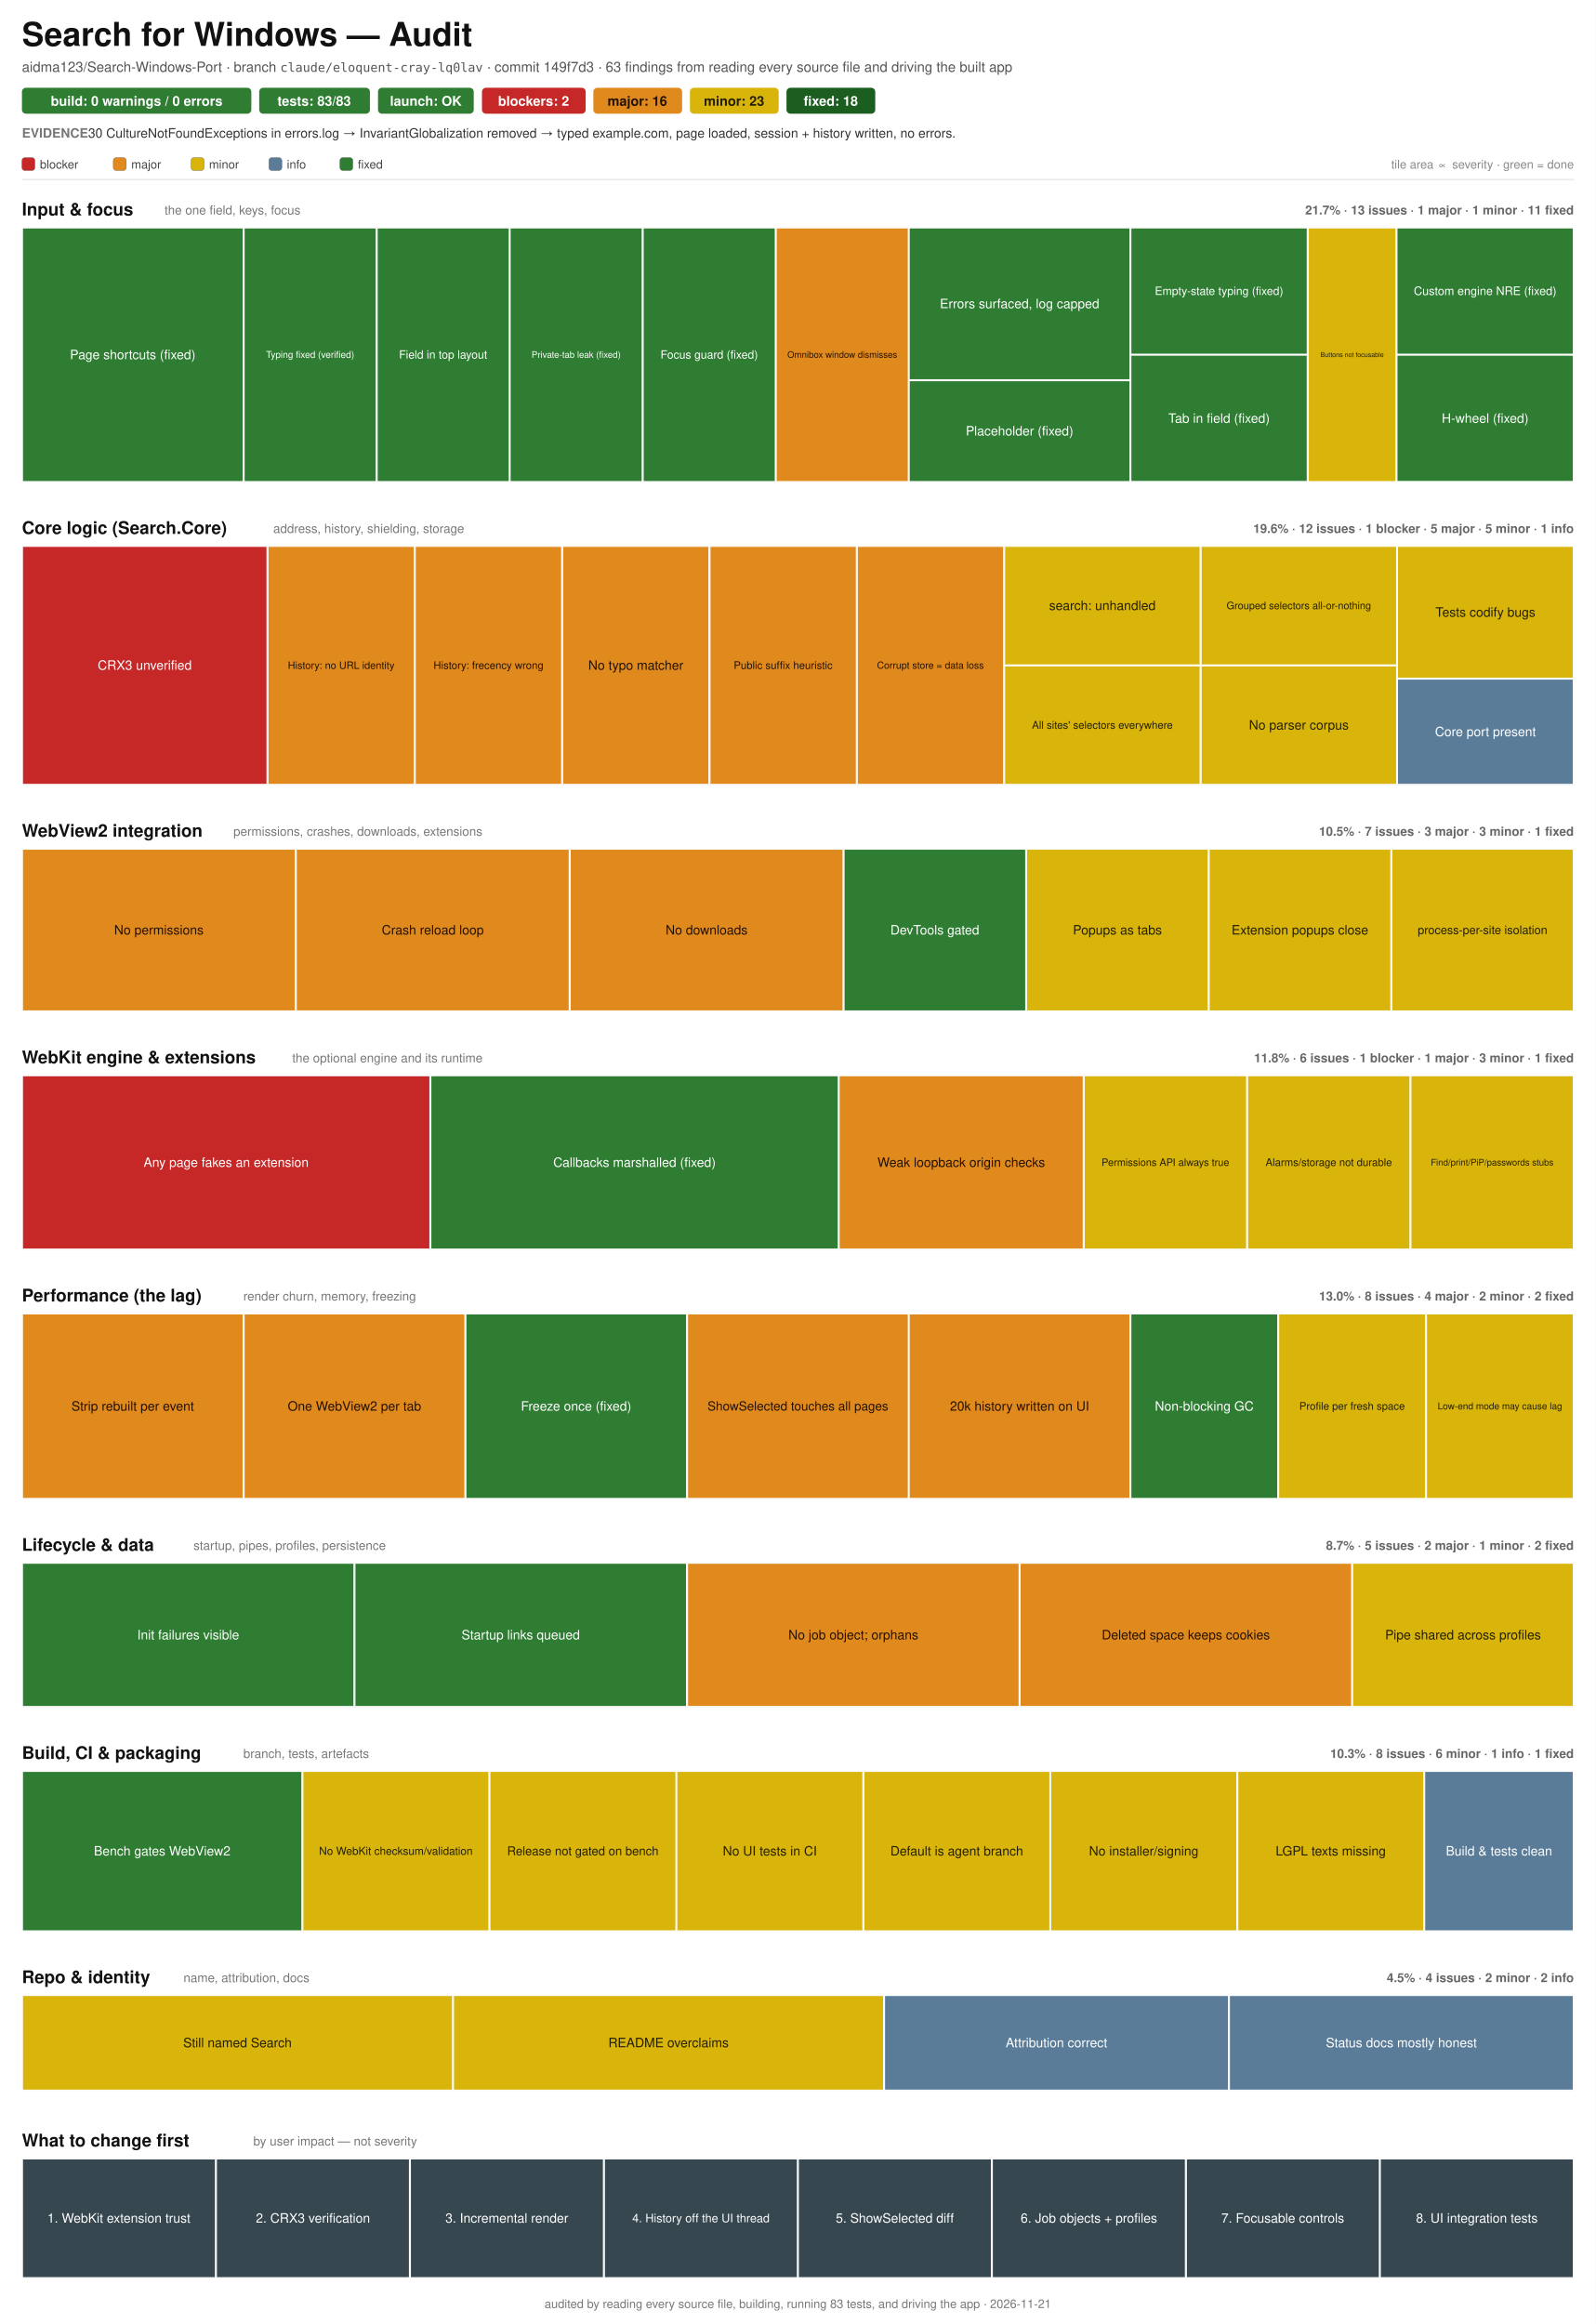
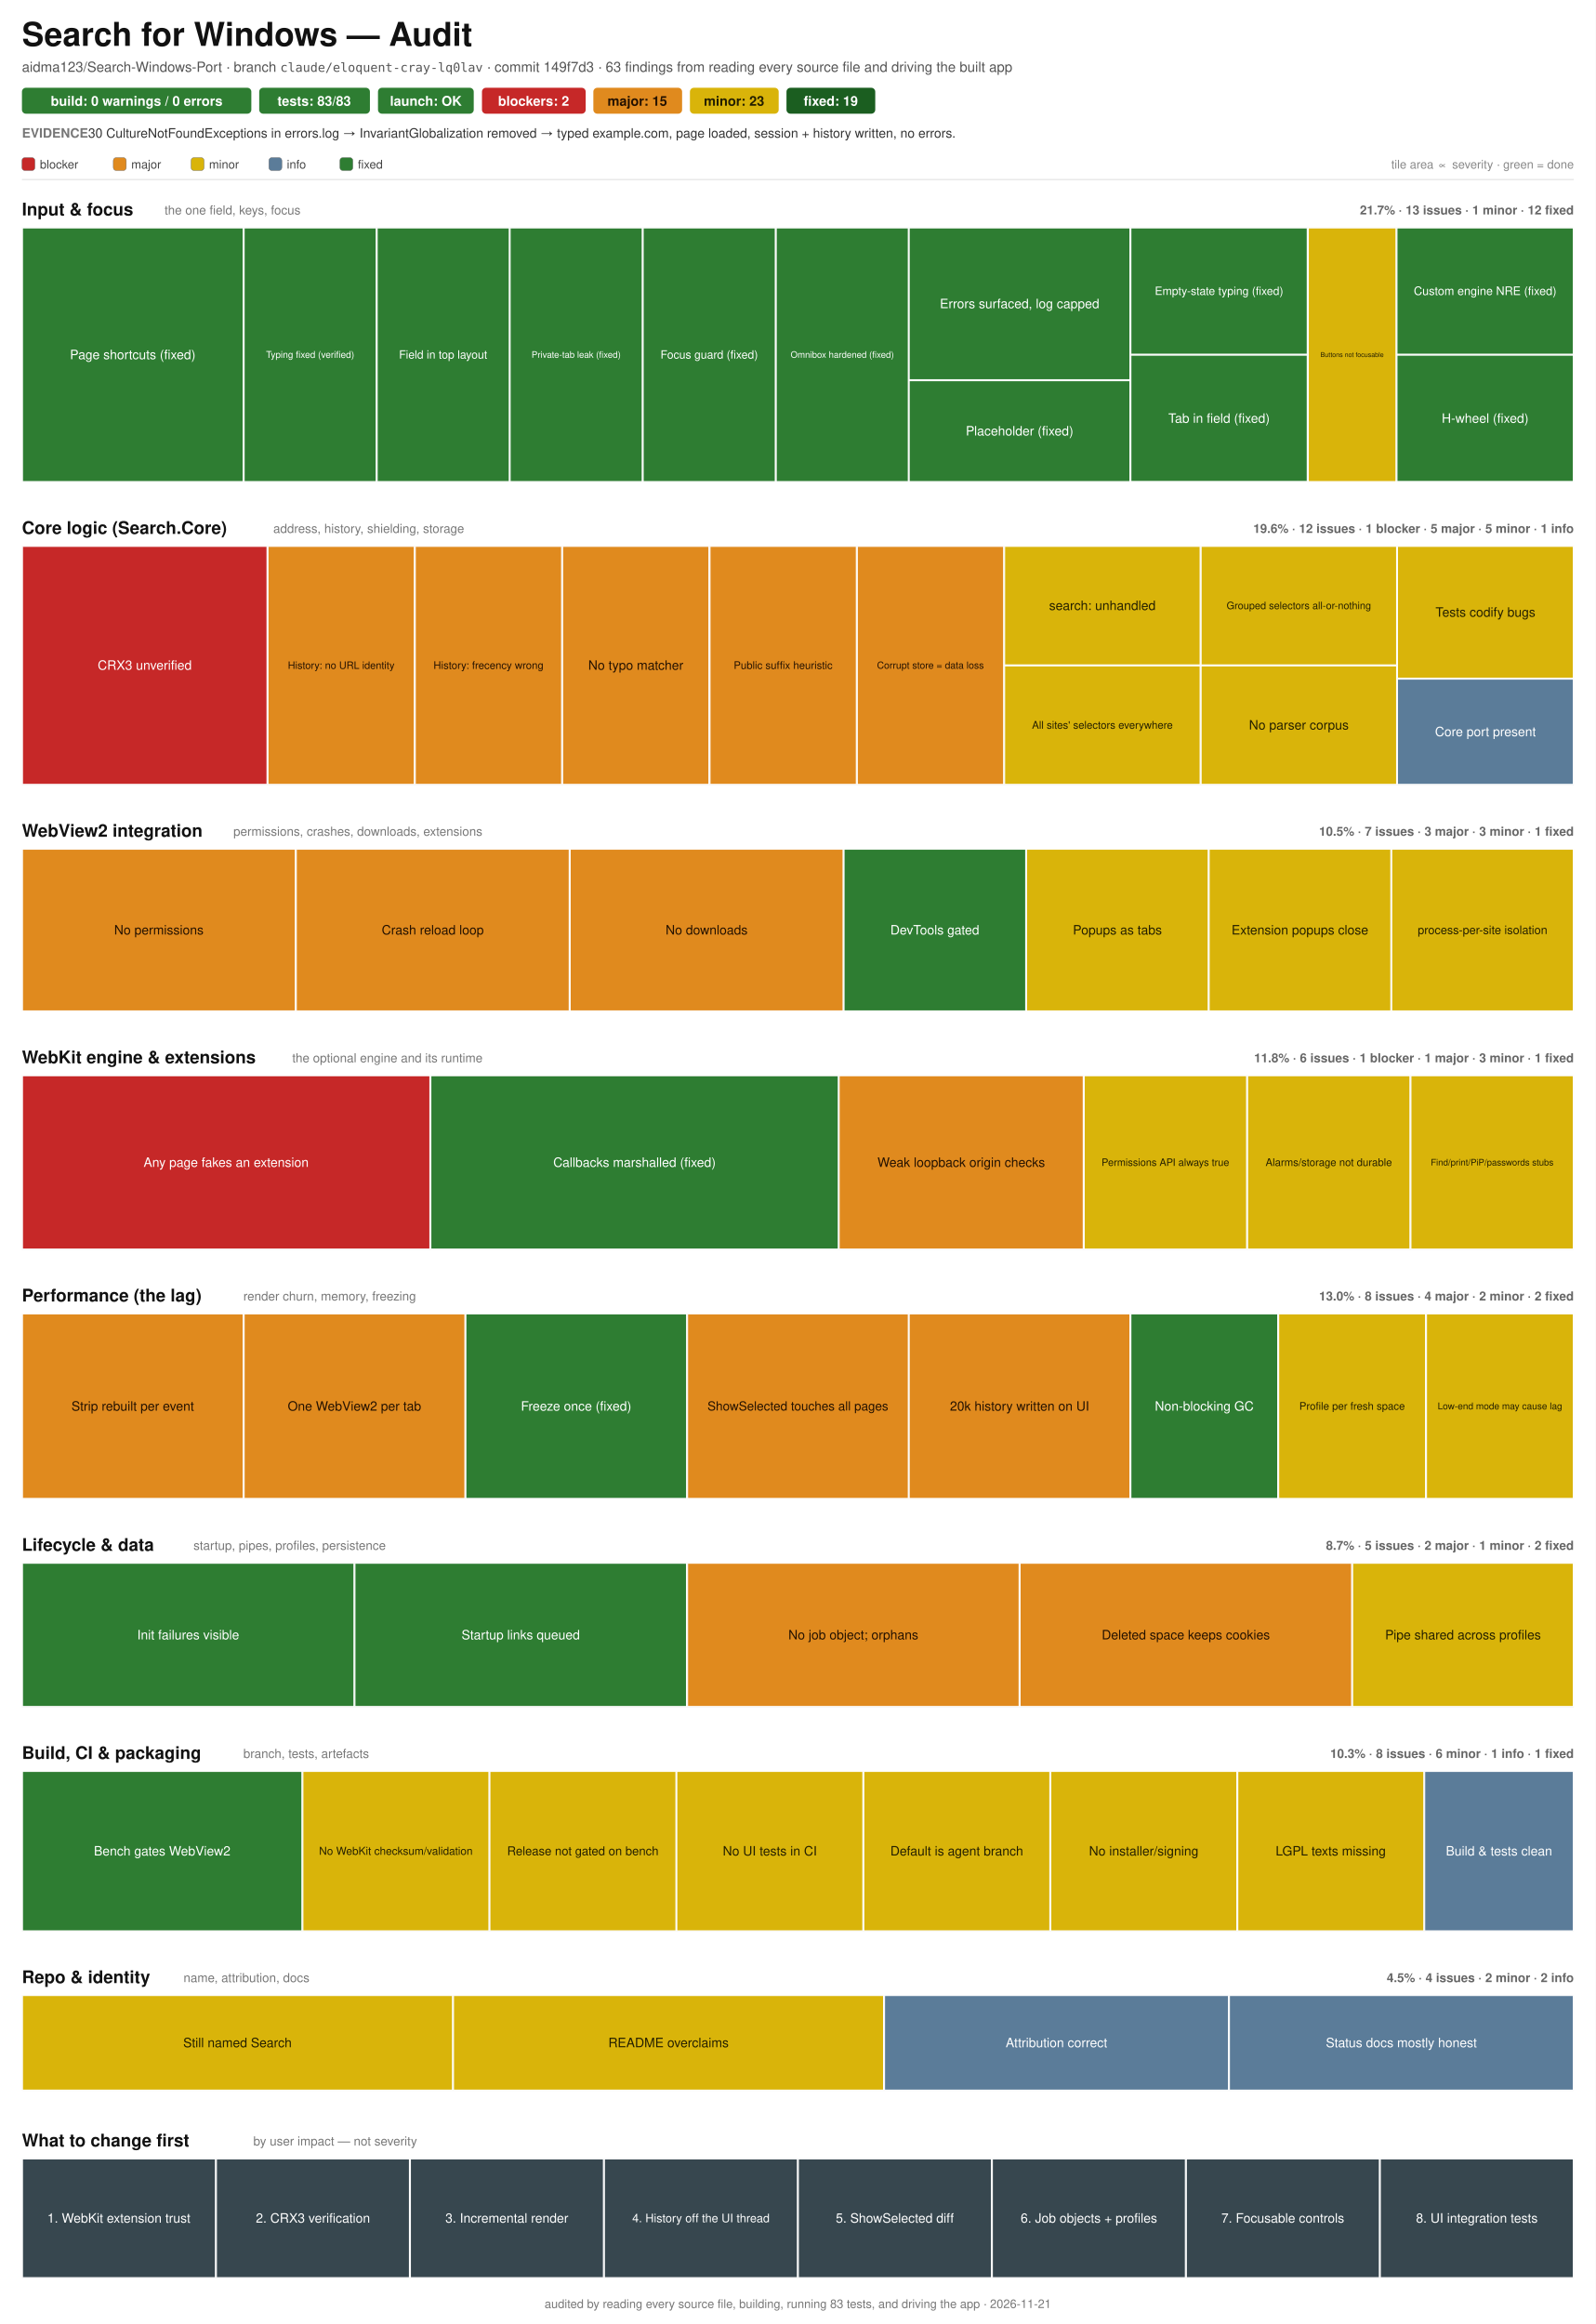
<svg xmlns="http://www.w3.org/2000/svg" width="1600" height="2330" viewBox="0 0 1600 2330" font-family="Segoe UI, Helvetica, Arial, sans-serif">
  <rect width="1600" height="2330" fill="#ffffff" />
  <text x="22" y="46" font-size="33" font-weight="bold" fill="#111">Search for Windows — Audit</text>
  <text x="22" y="72" font-size="14" fill="#555">aidma123/Search-Windows-Port · branch <tspan font-family="Consolas, 'Cascadia Mono', monospace" font-size="12.5">claude/eloquent-cray-lq0lav</tspan> · commit 149f7d3 · 63 findings from reading every source file and driving the built app</text>
  <rect x="22" y="88" width="230" height="26" rx="4" fill="#2e7d32" />
  <text x="137" y="106" font-size="13.5" font-weight="bold" fill="#fff" text-anchor="middle">build: 0 warnings / 0 errors</text>
  <rect x="259.9" y="88" width="111" height="26" rx="4" fill="#2e7d32" />
  <text x="315" y="106" font-size="13.5" font-weight="bold" fill="#fff" text-anchor="middle">tests: 83/83</text>
  <rect x="379.0" y="88" width="96" height="26" rx="4" fill="#2e7d32" />
  <text x="427" y="106" font-size="13.5" font-weight="bold" fill="#fff" text-anchor="middle">launch: OK</text>
  <rect x="483.25" y="88" width="104" height="26" rx="4" fill="#c62828" />
  <text x="535" y="106" font-size="13.5" font-weight="bold" fill="#fff" text-anchor="middle">blockers: 2</text>
  <rect x="594.925" y="88" width="89" height="26" rx="4" fill="#e08a1e" />
-   <text x="639" y="106" font-size="13.5" font-weight="bold" fill="#241100" text-anchor="middle">major: 16</text>
+   <text x="639" y="106" font-size="13.5" font-weight="bold" fill="#241100" text-anchor="middle">major: 15</text>
  <rect x="691.75" y="88" width="89" height="26" rx="4" fill="#d9b40a" />
  <text x="736" y="106" font-size="13.5" font-weight="bold" fill="#241f00" text-anchor="middle">minor: 23</text>
  <rect x="788.575" y="88" width="89" height="26" rx="4" fill="#1b5e20" />
-   <text x="833" y="106" font-size="13.5" font-weight="bold" fill="#fff" text-anchor="middle">fixed: 18</text>
+   <text x="833" y="106" font-size="13.5" font-weight="bold" fill="#fff" text-anchor="middle">fixed: 19</text>
  <text x="22" y="138" font-size="13" fill="#333">
    <tspan font-weight="bold" fill="#777">EVIDENCE  </tspan>30 CultureNotFoundExceptions in errors.log → InvariantGlobalization removed → typed example.com, page loaded, session + history written, no errors.</text>
  <rect x="22" y="158" width="13" height="13" rx="3" fill="#c62828" stroke="#666" stroke-width="0.4" />
  <text x="40" y="169" font-size="12" fill="#444">blocker</text>
  <rect x="113.6" y="158" width="13" height="13" rx="3" fill="#e08a1e" stroke="#666" stroke-width="0.4" />
  <text x="131.6" y="169" font-size="12" fill="#444">major</text>
  <rect x="191.6" y="158" width="13" height="13" rx="3" fill="#d9b40a" stroke="#666" stroke-width="0.4" />
  <text x="209.6" y="169" font-size="12" fill="#444">minor</text>
  <rect x="269.6" y="158" width="13" height="13" rx="3" fill="#5b7c99" stroke="#666" stroke-width="0.4" />
  <text x="287.6" y="169" font-size="12" fill="#444">info</text>
  <rect x="340.8" y="158" width="13" height="13" rx="3" fill="#2e7d32" stroke="#666" stroke-width="0.4" />
  <text x="358.8" y="169" font-size="12" fill="#444">fixed</text>
  <text x="1578" y="169" font-size="12" fill="#888" text-anchor="end">tile area ∝ severity · green = done</text>
  <line x1="22" y1="180" x2="1578" y2="180" stroke="#e0e0e0" />
  <text x="22" y="216" font-size="17.5" font-weight="bold" fill="#111">Input &amp; focus</text>
  <text x="165" y="215" font-size="12.5" fill="#777">the one field, keys, focus</text>
-   <text x="1578" y="215" font-size="12.5" font-weight="bold" fill="#666" text-anchor="end">21.7% · 13 issues · 1 major · 1 minor · 11 fixed</text>
+   <text x="1578" y="215" font-size="12.5" font-weight="bold" fill="#666" text-anchor="end">21.7% · 13 issues · 1 minor · 12 fixed</text>
  <rect x="22" y="228" width="1556" height="255" fill="#efefef" />
  <rect x="22.5" y="228.5" width="221.3" height="254.3" fill="#2e7d32" stroke="#ffffff" stroke-width="1" />
  <text x="133.1" y="360.1" font-size="13.0" fill="#ffffff" text-anchor="middle">Page shortcuts (fixed)</text>
  <rect x="244.8" y="228.5" width="132.4" height="254.3" fill="#2e7d32" stroke="#ffffff" stroke-width="1" />
  <text x="311.0" y="358.8" font-size="9.4" fill="#ffffff" text-anchor="middle">Typing fixed (verified)</text>
  <rect x="378.2" y="228.5" width="132.4" height="254.3" fill="#2e7d32" stroke="#ffffff" stroke-width="1" />
  <text x="444.3" y="359.5" font-size="11.4" fill="#ffffff" text-anchor="middle">Field in top layout</text>
  <rect x="511.5" y="228.5" width="132.4" height="254.3" fill="#2e7d32" stroke="#ffffff" stroke-width="1" />
  <text x="577.7" y="358.7" font-size="9.0" fill="#ffffff" text-anchor="middle">Private-tab leak (fixed)</text>
  <rect x="644.9" y="228.5" width="132.4" height="254.3" fill="#2e7d32" stroke="#ffffff" stroke-width="1" />
  <text x="711.1" y="359.5" font-size="11.4" fill="#ffffff" text-anchor="middle">Focus guard (fixed)</text>
-   <rect x="778.3" y="228.5" width="132.4" height="254.3" fill="#e08a1e" stroke="#ffffff" stroke-width="1" />
-   <text x="844.5" y="358.7" font-size="9.0" fill="#241100" text-anchor="middle">Omnibox window dismisses</text>
+   <rect x="778.3" y="228.5" width="132.4" height="254.3" fill="#2e7d32" stroke="#ffffff" stroke-width="1" />
+   <text x="844.5" y="358.7" font-size="9.0" fill="#ffffff" text-anchor="middle">Omnibox hardened (fixed)</text>
  <rect x="911.6" y="228.5" width="221.3" height="152.2" fill="#2e7d32" stroke="#ffffff" stroke-width="1" />
  <text x="1022.3" y="309.0" font-size="13.0" fill="#ffffff" text-anchor="middle">Errors surfaced, log capped</text>
  <rect x="911.6" y="381.7" width="221.3" height="101.1" fill="#2e7d32" stroke="#ffffff" stroke-width="1" />
  <text x="1022.3" y="436.6" font-size="13.0" fill="#ffffff" text-anchor="middle">Placeholder (fixed)</text>
  <rect x="1133.9" y="228.5" width="176.8" height="126.6" fill="#2e7d32" stroke="#ffffff" stroke-width="1" />
  <text x="1222.3" y="295.7" font-size="11.4" fill="#ffffff" text-anchor="middle">Empty-state typing (fixed)</text>
  <rect x="1133.9" y="356.1" width="176.8" height="126.6" fill="#2e7d32" stroke="#ffffff" stroke-width="1" />
  <text x="1222.3" y="423.9" font-size="13.0" fill="#ffffff" text-anchor="middle">Tab in field (fixed)</text>
  <rect x="1311.8" y="228.5" width="87.9" height="254.3" fill="#d9b40a" stroke="#ffffff" stroke-width="1" />
  <text x="1355.7" y="357.9" font-size="6.6" fill="#241f00" text-anchor="middle">Buttons not focusable</text>
  <rect x="1400.7" y="228.5" width="176.8" height="126.6" fill="#2e7d32" stroke="#ffffff" stroke-width="1" />
  <text x="1489.1" y="295.8" font-size="11.8" fill="#ffffff" text-anchor="middle">Custom engine NRE (fixed)</text>
  <rect x="1400.7" y="356.1" width="176.8" height="126.6" fill="#2e7d32" stroke="#ffffff" stroke-width="1" />
  <text x="1489.1" y="423.9" font-size="13.0" fill="#ffffff" text-anchor="middle">H-wheel (fixed)</text>
  <text x="22" y="535.285" font-size="17.5" font-weight="bold" fill="#111">Core logic (Search.Core)</text>
  <text x="274" y="534.285" font-size="12.5" fill="#777">address, history, shielding, storage</text>
  <text x="1578" y="534.285" font-size="12.5" font-weight="bold" fill="#666" text-anchor="end">19.6% · 12 issues · 1 blocker · 5 major · 5 minor · 1 info</text>
  <rect x="22" y="547.285" width="1556" height="240" fill="#efefef" />
  <rect x="22.5" y="547.8" width="245.2" height="238.6" fill="#c62828" stroke="#ffffff" stroke-width="1" />
  <text x="145.1" y="671.5" font-size="13.0" fill="#ffffff" text-anchor="middle">CRX3 unverified</text>
  <rect x="268.7" y="547.8" width="146.7" height="238.6" fill="#e08a1e" stroke="#ffffff" stroke-width="1" />
  <text x="342.1" y="670.6" font-size="10.2" fill="#241100" text-anchor="middle">History: no URL identity</text>
  <rect x="416.4" y="547.8" width="146.7" height="238.6" fill="#e08a1e" stroke="#ffffff" stroke-width="1" />
  <text x="489.8" y="670.7" font-size="10.6" fill="#241100" text-anchor="middle">History: frecency wrong</text>
  <rect x="564.1" y="547.8" width="146.7" height="238.6" fill="#e08a1e" stroke="#ffffff" stroke-width="1" />
  <text x="637.5" y="671.5" font-size="13.0" fill="#241100" text-anchor="middle">No typo matcher</text>
  <rect x="711.9" y="547.8" width="146.7" height="238.6" fill="#e08a1e" stroke="#ffffff" stroke-width="1" />
  <text x="785.2" y="670.7" font-size="10.6" fill="#241100" text-anchor="middle">Public suffix heuristic</text>
  <rect x="859.6" y="547.8" width="146.7" height="238.6" fill="#e08a1e" stroke="#ffffff" stroke-width="1" />
  <text x="932.9" y="670.4" font-size="9.8" fill="#241100" text-anchor="middle">Corrupt store = data loss</text>
  <rect x="1007.3" y="547.8" width="196.0" height="118.8" fill="#d9b40a" stroke="#ffffff" stroke-width="1" />
  <text x="1105.3" y="611.6" font-size="13.0" fill="#241f00" text-anchor="middle">search: unhandled</text>
  <rect x="1007.3" y="667.6" width="196.0" height="118.8" fill="#d9b40a" stroke="#ffffff" stroke-width="1" />
  <text x="1105.3" y="730.6" font-size="10.6" fill="#241f00" text-anchor="middle">All sites' selectors everywhere</text>
  <rect x="1204.3" y="547.8" width="196.0" height="118.8" fill="#d9b40a" stroke="#ffffff" stroke-width="1" />
  <text x="1302.3" y="610.7" font-size="10.2" fill="#241f00" text-anchor="middle">Grouped selectors all-or-nothing</text>
  <rect x="1204.3" y="667.6" width="196.0" height="118.8" fill="#d9b40a" stroke="#ffffff" stroke-width="1" />
  <text x="1302.3" y="731.4" font-size="13.0" fill="#241f00" text-anchor="middle">No parser corpus</text>
  <rect x="1401.2" y="547.8" width="176.3" height="132.1" fill="#d9b40a" stroke="#ffffff" stroke-width="1" />
  <text x="1489.4" y="618.3" font-size="13.0" fill="#241f00" text-anchor="middle">Tests codify bugs</text>
  <rect x="1401.2" y="680.9" width="176.3" height="105.5" fill="#5b7c99" stroke="#ffffff" stroke-width="1" />
  <text x="1489.4" y="738.1" font-size="13.0" fill="#ffffff" text-anchor="middle">Core port present</text>
  <text x="22" y="838.896" font-size="17.5" font-weight="bold" fill="#111">WebView2 integration</text>
  <text x="234" y="837.896" font-size="12.5" fill="#777">permissions, crashes, downloads, extensions</text>
  <text x="1578" y="837.896" font-size="12.5" font-weight="bold" fill="#666" text-anchor="end">10.5% · 7 issues · 3 major · 3 minor · 1 fixed</text>
  <rect x="22" y="850.896" width="1556" height="163" fill="#efefef" />
  <rect x="22.5" y="851.4" width="273.6" height="162.1" fill="#e08a1e" stroke="#ffffff" stroke-width="1" />
  <text x="159.3" y="936.9" font-size="13.0" fill="#241100" text-anchor="middle">No permissions</text>
  <rect x="297.1" y="851.4" width="273.6" height="162.1" fill="#e08a1e" stroke="#ffffff" stroke-width="1" />
  <text x="433.9" y="936.9" font-size="13.0" fill="#241100" text-anchor="middle">Crash reload loop</text>
  <rect x="571.7" y="851.4" width="273.6" height="162.1" fill="#e08a1e" stroke="#ffffff" stroke-width="1" />
  <text x="708.5" y="936.9" font-size="13.0" fill="#241100" text-anchor="middle">No downloads</text>
  <rect x="846.3" y="851.4" width="182.1" height="162.1" fill="#2e7d32" stroke="#ffffff" stroke-width="1" />
  <text x="937.3" y="936.9" font-size="13.0" fill="#ffffff" text-anchor="middle">DevTools gated</text>
  <rect x="1029.3" y="851.4" width="182.1" height="162.1" fill="#d9b40a" stroke="#ffffff" stroke-width="1" />
  <text x="1120.4" y="936.9" font-size="13.0" fill="#241f00" text-anchor="middle">Popups as tabs</text>
  <rect x="1212.4" y="851.4" width="182.1" height="162.1" fill="#d9b40a" stroke="#ffffff" stroke-width="1" />
  <text x="1303.4" y="936.9" font-size="13.0" fill="#241f00" text-anchor="middle">Extension popups close</text>
  <rect x="1395.4" y="851.4" width="182.1" height="162.1" fill="#d9b40a" stroke="#ffffff" stroke-width="1" />
  <text x="1486.5" y="936.5" font-size="11.8" fill="#241f00" text-anchor="middle">process-per-site isolation</text>
  <text x="22" y="1066.044" font-size="17.5" font-weight="bold" fill="#111">WebKit engine &amp; extensions</text>
  <text x="293" y="1065.044" font-size="12.5" fill="#777">the optional engine and its runtime</text>
  <text x="1578" y="1065.044" font-size="12.5" font-weight="bold" fill="#666" text-anchor="end">11.8% · 6 issues · 1 blocker · 1 major · 3 minor · 1 fixed</text>
  <rect x="22" y="1078.044" width="1556" height="175" fill="#efefef" />
  <rect x="22.5" y="1078.5" width="408.5" height="173.8" fill="#c62828" stroke="#ffffff" stroke-width="1" />
  <text x="226.7" y="1169.9" font-size="13.0" fill="#ffffff" text-anchor="middle">Any page fakes an extension</text>
  <rect x="432.0" y="1078.5" width="408.5" height="173.8" fill="#2e7d32" stroke="#ffffff" stroke-width="1" />
  <text x="636.2" y="1169.9" font-size="13.0" fill="#ffffff" text-anchor="middle">Callbacks marshalled (fixed)</text>
  <rect x="841.4" y="1078.5" width="244.7" height="173.8" fill="#e08a1e" stroke="#ffffff" stroke-width="1" />
  <text x="963.8" y="1169.9" font-size="13.0" fill="#241100" text-anchor="middle">Weak loopback origin checks</text>
  <rect x="1087.1" y="1078.5" width="162.8" height="173.8" fill="#d9b40a" stroke="#ffffff" stroke-width="1" />
  <text x="1168.5" y="1168.9" font-size="10.2" fill="#241f00" text-anchor="middle">Permissions API always true</text>
  <rect x="1250.9" y="1078.5" width="162.8" height="173.8" fill="#d9b40a" stroke="#ffffff" stroke-width="1" />
  <text x="1332.3" y="1169.0" font-size="10.6" fill="#241f00" text-anchor="middle">Alarms/storage not durable</text>
  <rect x="1414.7" y="1078.5" width="162.8" height="173.8" fill="#d9b40a" stroke="#ffffff" stroke-width="1" />
  <text x="1496.1" y="1168.5" font-size="9.0" fill="#241f00" text-anchor="middle">Find/print/PiP/passwords stubs</text>
  <text x="22" y="1304.839" font-size="17.5" font-weight="bold" fill="#111">Performance (the lag)</text>
  <text x="244" y="1303.839" font-size="12.5" fill="#777">render churn, memory, freezing</text>
  <text x="1578" y="1303.839" font-size="12.5" font-weight="bold" fill="#666" text-anchor="end">13.0% · 8 issues · 4 major · 2 minor · 2 fixed</text>
  <rect x="22" y="1316.839" width="1556" height="186" fill="#efefef" />
  <rect x="22.5" y="1317.3" width="221.3" height="185.0" fill="#e08a1e" stroke="#ffffff" stroke-width="1" />
  <text x="133.1" y="1414.3" font-size="13.0" fill="#241100" text-anchor="middle">Strip rebuilt per event</text>
  <rect x="244.8" y="1317.3" width="221.3" height="185.0" fill="#e08a1e" stroke="#ffffff" stroke-width="1" />
  <text x="355.4" y="1414.3" font-size="13.0" fill="#241100" text-anchor="middle">One WebView2 per tab</text>
  <rect x="467.1" y="1317.3" width="221.3" height="185.0" fill="#2e7d32" stroke="#ffffff" stroke-width="1" />
  <text x="577.7" y="1414.3" font-size="13.0" fill="#ffffff" text-anchor="middle">Freeze once (fixed)</text>
  <rect x="689.4" y="1317.3" width="221.3" height="185.0" fill="#e08a1e" stroke="#ffffff" stroke-width="1" />
  <text x="800.0" y="1414.1" font-size="12.6" fill="#241100" text-anchor="middle">ShowSelected touches all pages</text>
  <rect x="911.6" y="1317.3" width="221.3" height="185.0" fill="#e08a1e" stroke="#ffffff" stroke-width="1" />
  <text x="1022.3" y="1414.3" font-size="13.0" fill="#241100" text-anchor="middle">20k history written on UI</text>
  <rect x="1133.9" y="1317.3" width="147.2" height="185.0" fill="#2e7d32" stroke="#ffffff" stroke-width="1" />
  <text x="1207.5" y="1414.3" font-size="13.0" fill="#ffffff" text-anchor="middle">Non-blocking GC</text>
  <rect x="1282.1" y="1317.3" width="147.2" height="185.0" fill="#d9b40a" stroke="#ffffff" stroke-width="1" />
  <text x="1355.7" y="1413.4" font-size="10.6" fill="#241f00" text-anchor="middle">Profile per fresh space</text>
  <rect x="1430.3" y="1317.3" width="147.2" height="185.0" fill="#d9b40a" stroke="#ffffff" stroke-width="1" />
  <text x="1503.9" y="1413.0" font-size="9.4" fill="#241f00" text-anchor="middle">Low-end mode may cause lag</text>
  <text x="22" y="1554.825" font-size="17.5" font-weight="bold" fill="#111">Lifecycle &amp; data</text>
  <text x="194" y="1553.825" font-size="12.5" fill="#777">startup, pipes, profiles, persistence</text>
  <text x="1578" y="1553.825" font-size="12.5" font-weight="bold" fill="#666" text-anchor="end">8.7% · 5 issues · 2 major · 1 minor · 2 fixed</text>
  <rect x="22" y="1566.825" width="1556" height="145" fill="#efefef" />
  <rect x="22.5" y="1567.3" width="332.4" height="143.6" fill="#2e7d32" stroke="#ffffff" stroke-width="1" />
  <text x="188.7" y="1643.6" font-size="13.0" fill="#ffffff" text-anchor="middle">Init failures visible</text>
  <rect x="355.9" y="1567.3" width="332.4" height="143.6" fill="#2e7d32" stroke="#ffffff" stroke-width="1" />
  <text x="522.1" y="1643.6" font-size="13.0" fill="#ffffff" text-anchor="middle">Startup links queued</text>
  <rect x="689.4" y="1567.3" width="332.4" height="143.6" fill="#e08a1e" stroke="#ffffff" stroke-width="1" />
  <text x="855.6" y="1643.6" font-size="13.0" fill="#241100" text-anchor="middle">No job object; orphans</text>
  <rect x="1022.8" y="1567.3" width="332.4" height="143.6" fill="#e08a1e" stroke="#ffffff" stroke-width="1" />
  <text x="1189.0" y="1643.6" font-size="13.0" fill="#241100" text-anchor="middle">Deleted space keeps cookies</text>
  <rect x="1356.2" y="1567.3" width="221.3" height="143.6" fill="#d9b40a" stroke="#ffffff" stroke-width="1" />
  <text x="1466.9" y="1643.6" font-size="13.0" fill="#241f00" text-anchor="middle">Pipe shared across profiles</text>
  <text x="22" y="1763.469" font-size="17.5" font-weight="bold" fill="#111">Build, CI &amp; packaging</text>
  <text x="244" y="1762.469" font-size="12.5" fill="#777">branch, tests, artefacts</text>
  <text x="1578" y="1762.469" font-size="12.5" font-weight="bold" fill="#666" text-anchor="end">10.3% · 8 issues · 6 minor · 1 info · 1 fixed</text>
  <rect x="22" y="1775.469" width="1556" height="161" fill="#efefef" />
  <rect x="22.5" y="1776.0" width="280.2" height="159.8" fill="#2e7d32" stroke="#ffffff" stroke-width="1" />
  <text x="162.6" y="1860.3" font-size="13.0" fill="#ffffff" text-anchor="middle">Bench gates WebView2</text>
  <rect x="303.7" y="1776.0" width="186.5" height="159.8" fill="#d9b40a" stroke="#ffffff" stroke-width="1" />
  <text x="396.9" y="1859.6" font-size="11.0" fill="#241f00" text-anchor="middle">No WebKit checksum/validation</text>
  <rect x="491.2" y="1776.0" width="186.5" height="159.8" fill="#d9b40a" stroke="#ffffff" stroke-width="1" />
  <text x="584.4" y="1860.0" font-size="12.2" fill="#241f00" text-anchor="middle">Release not gated on bench</text>
  <rect x="678.6" y="1776.0" width="186.5" height="159.8" fill="#d9b40a" stroke="#ffffff" stroke-width="1" />
  <text x="771.9" y="1860.3" font-size="13.0" fill="#241f00" text-anchor="middle">No UI tests in CI</text>
  <rect x="866.1" y="1776.0" width="186.5" height="159.8" fill="#d9b40a" stroke="#ffffff" stroke-width="1" />
  <text x="959.3" y="1860.3" font-size="13.0" fill="#241f00" text-anchor="middle">Default is agent branch</text>
  <rect x="1053.6" y="1776.0" width="186.5" height="159.8" fill="#d9b40a" stroke="#ffffff" stroke-width="1" />
  <text x="1146.8" y="1860.3" font-size="13.0" fill="#241f00" text-anchor="middle">No installer/signing</text>
  <rect x="1241.1" y="1776.0" width="186.5" height="159.8" fill="#d9b40a" stroke="#ffffff" stroke-width="1" />
  <text x="1334.3" y="1860.3" font-size="13.0" fill="#241f00" text-anchor="middle">LGPL texts missing</text>
  <rect x="1428.5" y="1776.0" width="149.0" height="159.8" fill="#5b7c99" stroke="#ffffff" stroke-width="1" />
  <text x="1503.0" y="1860.3" font-size="13.0" fill="#ffffff" text-anchor="middle">Build &amp; tests clean</text>
  <text x="22" y="1988.226" font-size="17.5" font-weight="bold" fill="#111">Repo &amp; identity</text>
  <text x="184" y="1987.226" font-size="12.5" fill="#777">name, attribution, docs</text>
  <text x="1578" y="1987.226" font-size="12.5" font-weight="bold" fill="#666" text-anchor="end">4.5% · 4 issues · 2 minor · 2 info</text>
  <rect x="22" y="2000.226" width="1556" height="96" fill="#efefef" />
  <rect x="22.5" y="2000.7" width="431.2" height="94.8" fill="#d9b40a" stroke="#ffffff" stroke-width="1" />
  <text x="238.1" y="2052.5" font-size="13.0" fill="#241f00" text-anchor="middle">Still named Search</text>
  <rect x="454.7" y="2000.7" width="431.2" height="94.8" fill="#d9b40a" stroke="#ffffff" stroke-width="1" />
  <text x="670.3" y="2052.5" font-size="13.0" fill="#241f00" text-anchor="middle">README overclaims</text>
  <rect x="886.9" y="2000.7" width="344.8" height="94.8" fill="#5b7c99" stroke="#ffffff" stroke-width="1" />
  <text x="1059.3" y="2052.5" font-size="13.0" fill="#ffffff" text-anchor="middle">Attribution correct</text>
  <rect x="1232.7" y="2000.7" width="344.8" height="94.8" fill="#5b7c99" stroke="#ffffff" stroke-width="1" />
  <text x="1405.1" y="2052.5" font-size="13.0" fill="#ffffff" text-anchor="middle">Status docs mostly honest</text>
  <text x="22" y="2152.0" font-size="17.5" font-weight="bold" fill="#111">What to change first</text>
  <text x="254" y="2151.0" font-size="12.5" fill="#777">by user impact — not severity</text>
  <rect x="22" y="2164.0" width="1556" height="120" fill="#ececec" />
  <rect x="22.5" y="2164.5" width="193.5" height="119.0" fill="#37474f" stroke="#ffffff" stroke-width="1" />
  <text x="119.2" y="2228.4" font-size="13.0" fill="#ffffff" text-anchor="middle">1. WebKit extension trust</text>
  <rect x="217.0" y="2164.5" width="193.5" height="119.0" fill="#37474f" stroke="#ffffff" stroke-width="1" />
  <text x="313.8" y="2228.4" font-size="13.0" fill="#ffffff" text-anchor="middle">2. CRX3 verification</text>
  <rect x="411.5" y="2164.5" width="193.5" height="119.0" fill="#37474f" stroke="#ffffff" stroke-width="1" />
  <text x="508.2" y="2228.4" font-size="13.0" fill="#ffffff" text-anchor="middle">3. Incremental render</text>
  <rect x="606.0" y="2164.5" width="193.5" height="119.0" fill="#37474f" stroke="#ffffff" stroke-width="1" />
  <text x="702.8" y="2228.0" font-size="11.8" fill="#ffffff" text-anchor="middle">4. History off the UI thread</text>
  <rect x="800.5" y="2164.5" width="193.5" height="119.0" fill="#37474f" stroke="#ffffff" stroke-width="1" />
  <text x="897.2" y="2228.4" font-size="13.0" fill="#ffffff" text-anchor="middle">5. ShowSelected diff</text>
  <rect x="995.0" y="2164.5" width="193.5" height="119.0" fill="#37474f" stroke="#ffffff" stroke-width="1" />
  <text x="1091.8" y="2228.4" font-size="13.0" fill="#ffffff" text-anchor="middle">6. Job objects + profiles</text>
  <rect x="1189.5" y="2164.5" width="193.5" height="119.0" fill="#37474f" stroke="#ffffff" stroke-width="1" />
  <text x="1286.2" y="2228.4" font-size="13.0" fill="#ffffff" text-anchor="middle">7. Focusable controls</text>
  <rect x="1384.0" y="2164.5" width="193.5" height="119.0" fill="#37474f" stroke="#ffffff" stroke-width="1" />
  <text x="1480.8" y="2228.4" font-size="13.0" fill="#ffffff" text-anchor="middle">8. UI integration tests</text>
  <text x="800.0" y="2314" font-size="12" fill="#777" text-anchor="middle">audited by reading every source file, building, running 83 tests, and driving the app · 2026-11-21</text>
</svg>
